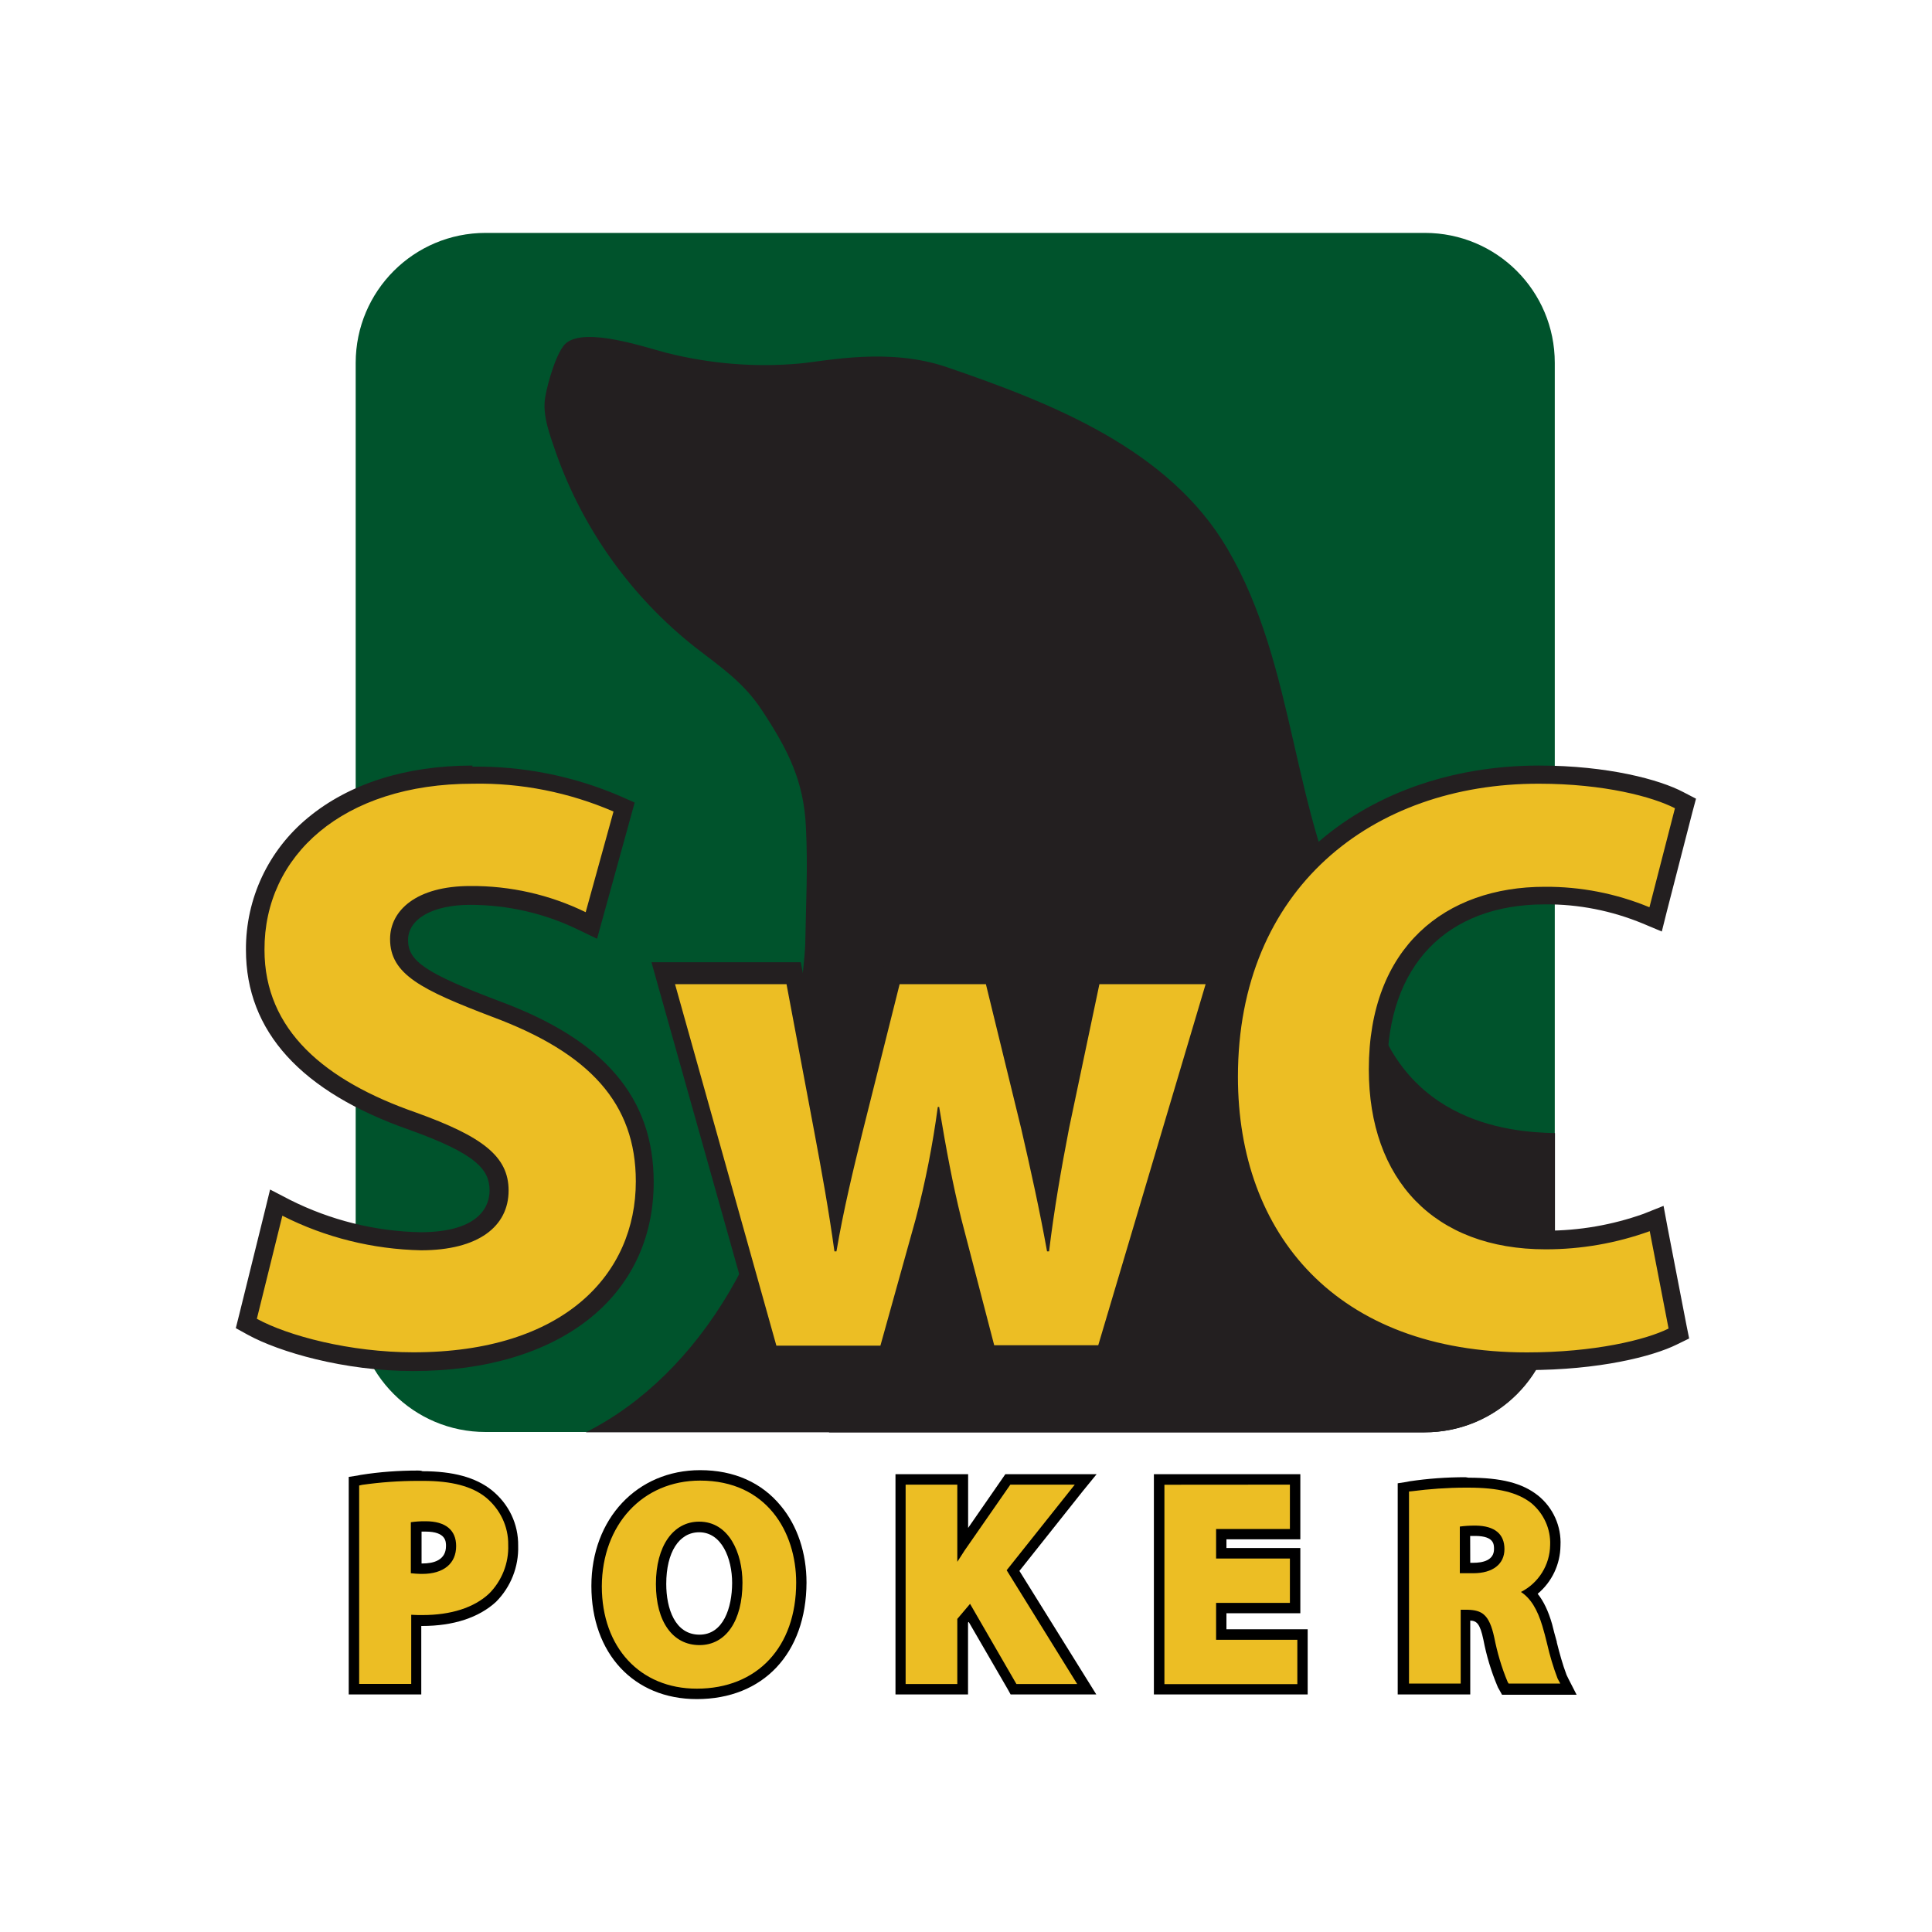
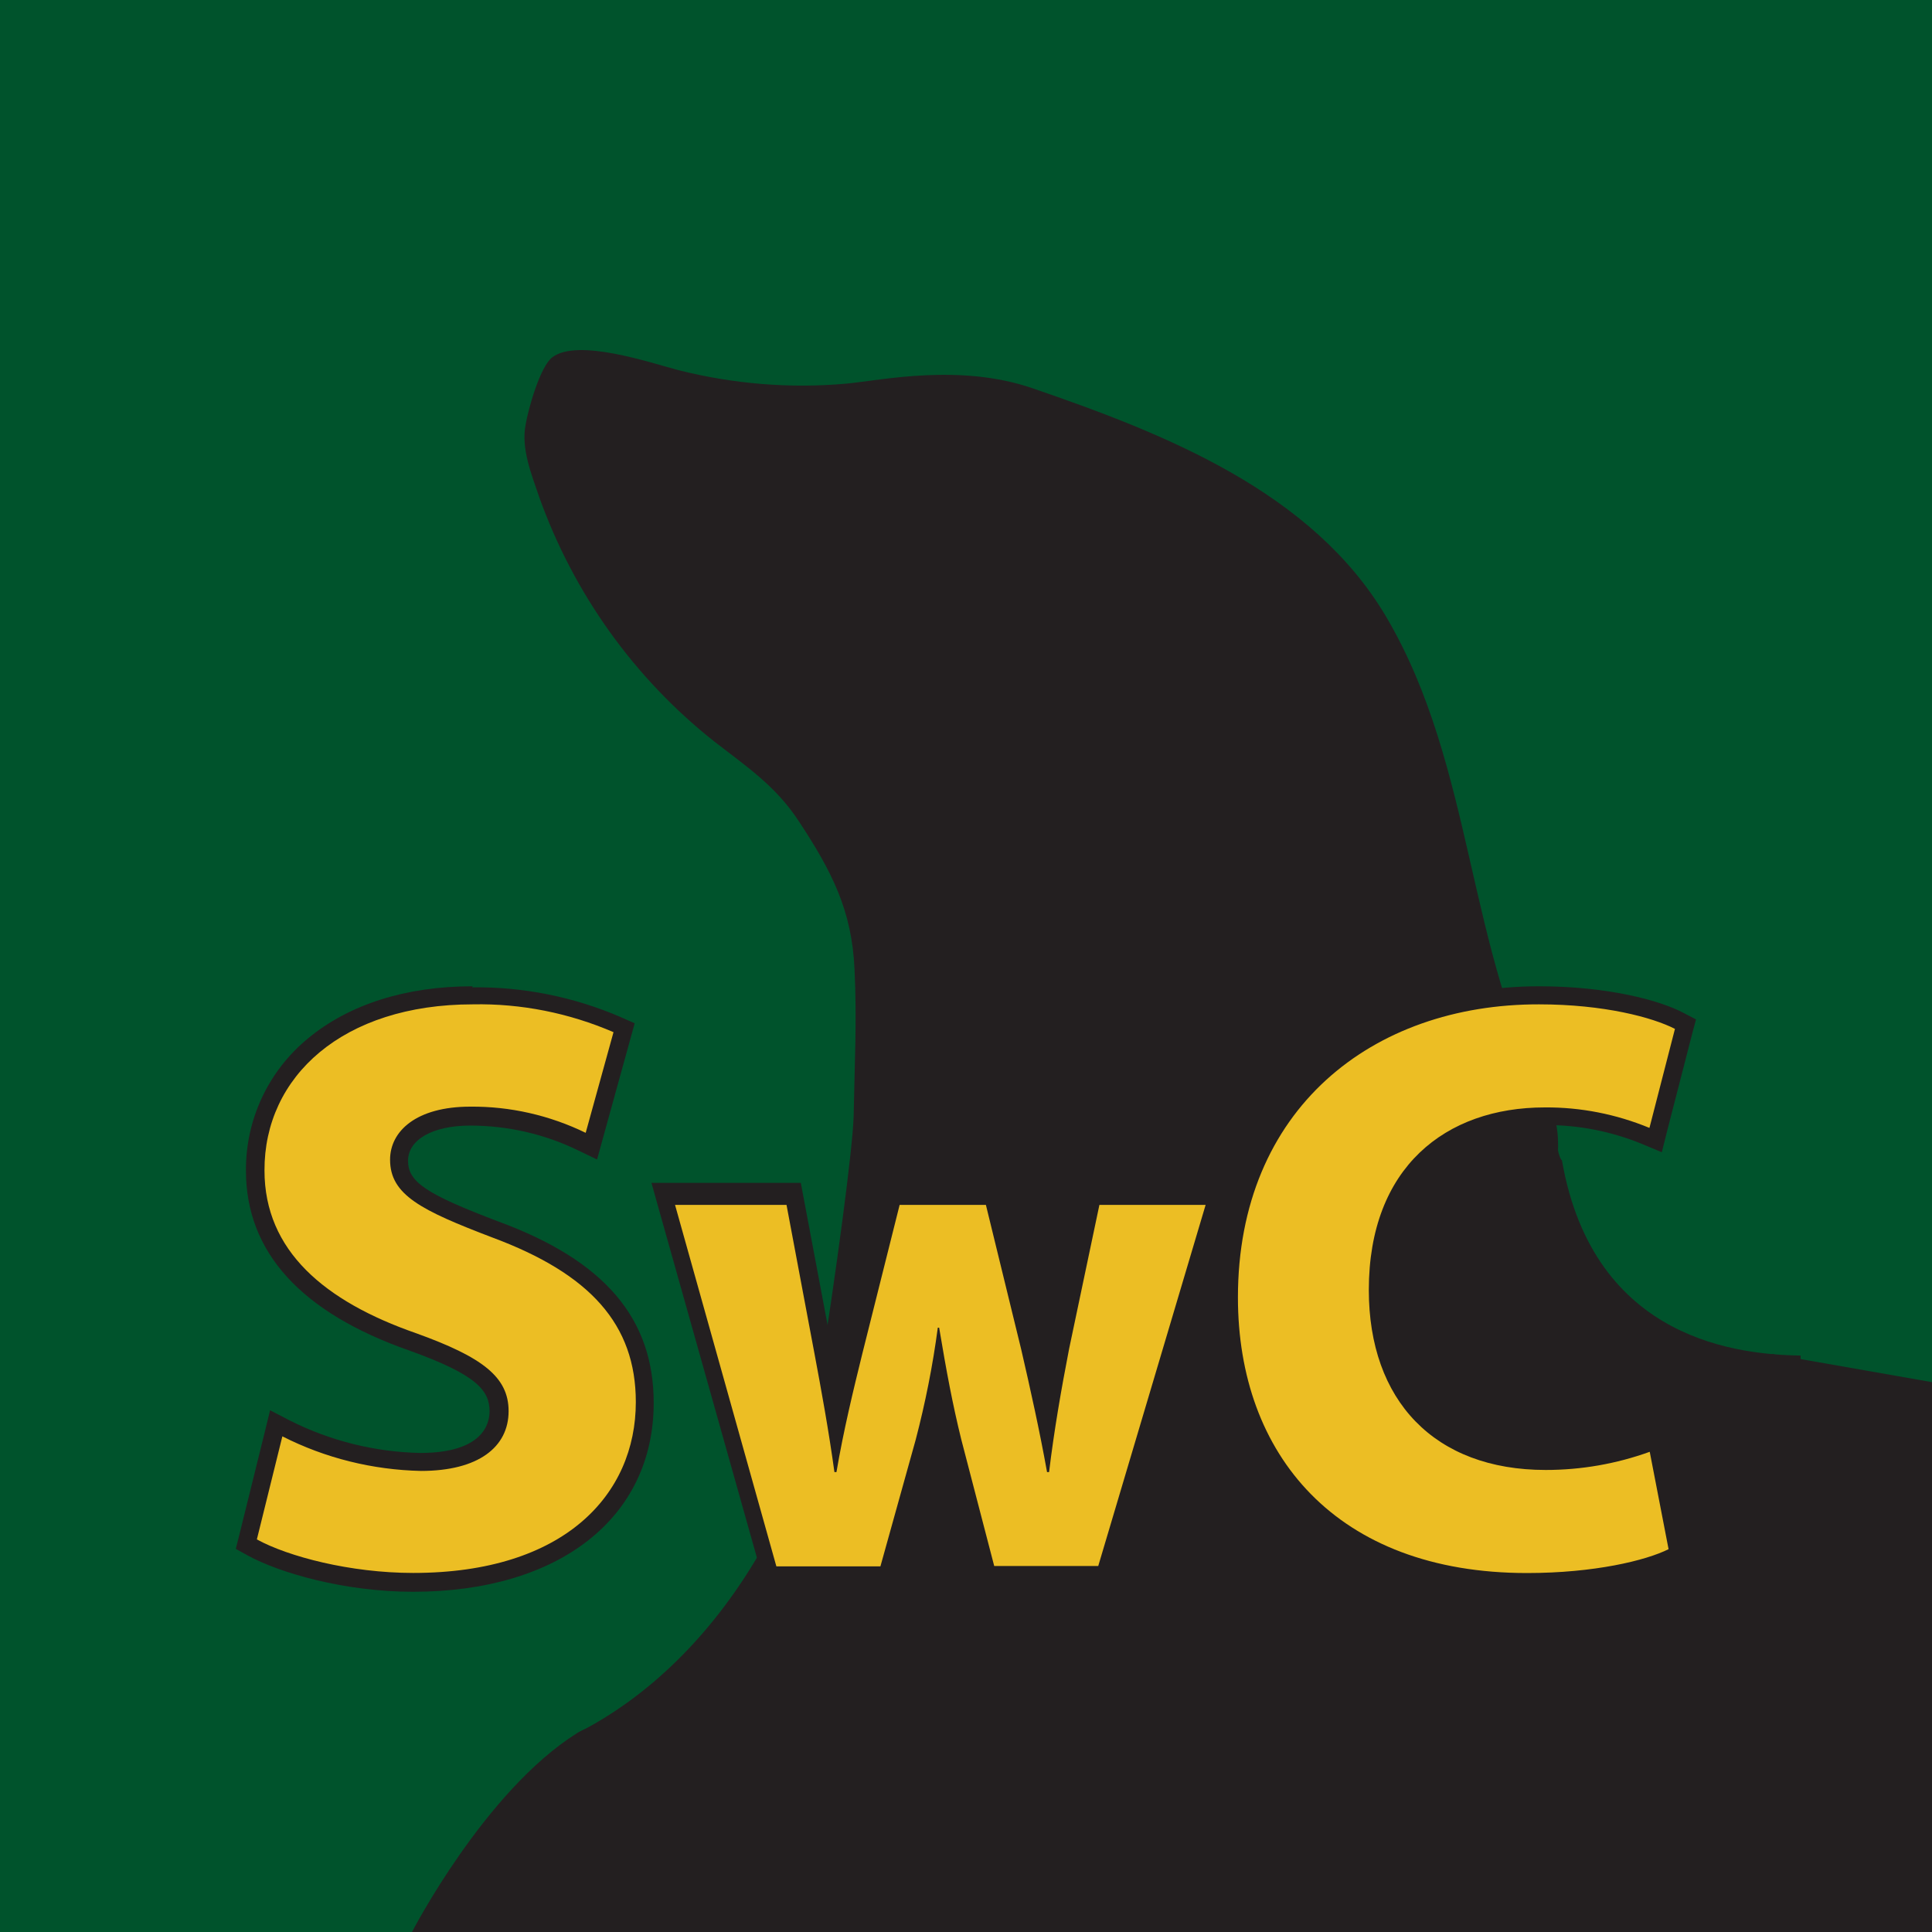
- <svg xmlns="http://www.w3.org/2000/svg" viewBox="0 0 200 200">
-   <path d="M50.27 24.11h97.23c7.44 0 13.45 6.01 13.45 13.45v97.23c0 7.44-6.01 13.45-13.45 13.45H50.27c-7.44 0-13.45-6.01-13.45-13.45V37.56c.01-7.44 6.02-13.45 13.45-13.45z" fill="#00532c" />
-   <path d="M137.91 123.35c-3.93-5.84 5.87-20.47 2.47-26.65-6.81-12.47-6.08-27.59-13.34-39.93-6.05-10.29-18.17-15.05-29.02-18.76-5.98-2.05-12.34-.66-15.22-.38-4.66.42-9.31.03-13.83-1.11-2.26-.59-8.24-2.64-10.32-1.04-1.01.76-1.98 4.27-2.19 5.53-.38 1.95.49 4.07 1.11 5.91A44.62 44.62 0 0 0 71.96 67c2.64 2.05 5 3.61 6.92 6.53 2.68 4.07 4.34 7.3 4.55 12.13.21 4.17 0 7.85-.07 12.02-.07 2.64-1.39 12.61-2.92 22.24l5.66 14.7-.28 13.66h61.61c7.44 0 13.45-6.01 13.45-13.45v-5.53c-2.75-5.11-19.7-1.12-22.97-5.95z" fill="#231f20" />
-   <path d="M141.42 101.29c-.49-.31-.69-4.14-1.08-4.8a45.552 45.552 0 0 1-2.61-5.8c-10.46 12.2-27.9 20.19-47.68 20.19h-7.51c-1.46 17.17-10.11 31.45-21.89 37.39h86.87c7.44 0 13.45-6.01 13.45-13.45V117.3c-4.75-.1-16.94-1.04-19.55-16.01z" fill="#231f20" />
-   <path d="M42.77 140.93c-6.98 0-13.52-1.88-16.64-3.58l-.63-.35 3.09-12.51 1.04.52a31.72 31.72 0 0 0 13.9 3.44c5.18 0 8.13-1.91 8.13-5.25 0-2.99-2.26-4.76-8.97-7.16-10.81-3.75-16.3-9.73-16.3-17.72 0-10.84 9.07-18.14 22.55-18.14 5.14-.07 10.25.94 14.94 2.99l.76.31-3.41 12.23-1.01-.49a26.085 26.085 0 0 0-11.54-2.61c-4.48 0-7.37 1.81-7.37 4.55 0 2.88 2.5 4.34 9.97 7.16 10.53 3.89 15.43 9.59 15.43 17.9.07 5.07-2.12 9.87-5.98 13.17-4.17 3.63-10.39 5.54-17.96 5.54z" fill="#ecbe24" />
-   <path d="M48.95 81.13c5-.1 9.97.9 14.56 2.88l-2.88 10.42a26.768 26.768 0 0 0-11.95-2.71c-5.59 0-8.3 2.54-8.3 5.49 0 3.65 3.23 5.25 10.6 8.06 10.08 3.75 14.84 8.97 14.84 17.03 0 9.56-7.37 17.69-23.04 17.69-6.53 0-12.96-1.7-16.19-3.47l2.64-10.67c4.45 2.26 9.35 3.47 14.35 3.58 5.94 0 9.07-2.47 9.07-6.19 0-3.54-2.71-5.59-9.56-8.06-9.49-3.3-15.71-8.55-15.71-16.85-.04-9.73 8.09-17.2 21.57-17.2m-.03-1.88c-6.92 0-12.79 1.88-17.03 5.39-4.1 3.37-6.46 8.37-6.43 13.69 0 8.44 5.7 14.7 16.92 18.63 6.98 2.5 8.3 4.14 8.3 6.29 0 1.29-.69 4.31-7.19 4.31-4.69-.1-9.28-1.25-13.45-3.34l-2.08-1.08-.56 2.29-2.64 10.67-.35 1.39 1.25.69c3.23 1.77 9.94 3.75 17.1 3.75 15.15 0 24.91-7.68 24.91-19.56 0-8.76-5.11-14.73-16.05-18.76-7.51-2.85-9.38-4.1-9.38-6.29s2.54-3.65 6.43-3.65c3.86 0 7.68.87 11.12 2.54l2.02.97.59-2.15 2.88-10.42.42-1.53-1.49-.66a37.582 37.582 0 0 0-15.32-3.06z" fill="#231f20" />
-   <path d="M102.64 140l-3.61-13.97c-.56-2.26-1.01-4.41-1.49-6.81-.45 2.33-.94 4.52-1.6 6.81L92.08 140h-12.1l-11.15-39.61h13.34l3.06 16.33c.42 2.15.9 4.73 1.36 7.54.59-2.68 1.22-5.25 1.74-7.47l4.07-16.4h10.42l3.82 15.91c.59 2.54 1.18 5.14 1.7 7.75.45-2.78.94-5.42 1.39-7.78l3.3-15.12h13.07l-11.54 38.88h-11.92z" fill="#ecbe24" />
-   <path d="M124.88 101.63l-11.19 37.63h-10.77l-3.41-13.1c-.9-3.65-1.53-7.02-2.29-11.57h-.14a95.3 95.3 0 0 1-2.29 11.61l-3.65 13.1H80.37l-10.49-37.42h11.54l2.88 15.32c.73 3.89 1.49 8.06 2.08 12.34h.21c.73-4.31 1.77-8.58 2.68-12.27l3.86-15.39h8.93l3.65 14.94c.97 4.2 1.91 8.44 2.68 12.72h.21c.52-4.31 1.25-8.51 2.08-12.79l3.13-14.87h11.29m2.49-2.99h-15.36l-.31 2.22-3.13 14.94c-.17.97-.38 2.02-.59 3.09-.24-1.01-.45-2.05-.69-3.06l-3.65-15.05-.35-1.42H91.56l-.35 1.39-3.86 15.39c-.24.94-.45 1.95-.73 2.99-.21-1.04-.38-2.05-.56-2.99l-2.88-15.29-.28-1.49H67.44l.66 2.36 10.53 37.42.38 1.36h13.52l.38-1.11 3.65-13.24c.24-.87.45-1.7.66-2.54.17.8.38 1.63.59 2.47l3.44 13.27.38 1.88h13.31l.42-1.39 11.5-38.71.76-2.47z" fill="#231f20" />
-   <path d="M158.07 140.93c-19.01 0-30.82-11.29-30.82-29.47 0-18.69 12.89-31.27 32.11-31.27 6.92 0 12.13 1.42 14.49 2.64l.66.35-3.09 12.02-1.01-.42a27.687 27.687 0 0 0-10.46-2.05c-10.81 0-17.27 6.74-17.27 17.93 0 11.08 6.5 17.69 17.37 17.69 3.54 0 7.05-.63 10.42-1.81l1.04-.42L173.8 138l-.63.31c-2.39 1.23-7.77 2.62-15.1 2.62z" fill="#ecbe24" />
-   <path d="M159.32 81.13c6.74 0 11.78 1.36 14.07 2.54l-2.64 10.25a27.814 27.814 0 0 0-10.84-2.12c-10.25 0-18.21 6.19-18.21 18.9 0 11.43 6.78 18.63 18.31 18.63 3.68 0 7.3-.63 10.77-1.88l1.95 10.08c-2.36 1.18-7.71 2.47-14.66 2.47-19.74 0-29.92-12.27-29.92-28.53 0-19.5 13.9-30.37 31.17-30.34m0-1.88c-9.14 0-17.44 2.99-23.32 8.34-6.36 5.8-9.73 14.04-9.73 23.84 0 8.79 2.78 16.3 8.1 21.68 5.59 5.7 13.8 8.72 23.7 8.72 7.51 0 13.03-1.42 15.5-2.64l1.29-.63-.28-1.39-1.95-10.08-.42-2.26-2.08.83a30.056 30.056 0 0 1-10.08 1.74c-10.29 0-16.44-6.25-16.44-16.75 0-10.67 6.12-17.03 16.33-17.03 3.47-.03 6.92.66 10.11 1.98l1.98.83.52-2.08 2.64-10.25.38-1.42-1.31-.68c-2.43-1.29-7.82-2.75-14.94-2.75z" fill="#231f20" />
-   <path d="M36.62 174.88v-21.54l.76-.14c1.95-.28 3.89-.42 5.84-.42h.56c3.02 0 5.25.59 6.81 1.81 1.67 1.32 2.57 3.3 2.54 5.39.07 1.98-.73 3.96-2.15 5.42-1.67 1.56-4.17 2.4-7.3 2.4h-.66v7.09h-6.4zm6.43-12.51h.62c1.91 0 2.99-.87 2.99-2.36 0-1.36-.87-2.02-2.64-2.02h-.14c-.28 0-.56 0-.83.03z" fill="#ecbe24" />
-   <path d="M43.26 153.3h.56c2.92 0 5.04.56 6.46 1.7 1.49 1.22 2.36 3.02 2.33 4.93.07 1.88-.66 3.72-1.98 5.04-1.56 1.46-3.96 2.22-6.88 2.22-.45 0-.83 0-1.18-.03v7.16h-5.39v-20.54l.31-.07c1.91-.27 3.82-.41 5.77-.41m-.73 9.56c.35.03.69.07 1.01.07h.17c2.22 0 3.51-1.08 3.51-2.88 0-1.67-1.11-2.57-3.16-2.57h-.14c-.45 0-.94.03-1.39.1zm.73-10.63c-1.98 0-3.96.14-5.91.45l-.35.07-.9.14V175.41h7.51v-7.09h.1c3.23 0 5.87-.87 7.64-2.5a7.875 7.875 0 0 0 2.29-5.8c.03-2.26-.97-4.34-2.75-5.77-1.67-1.32-4-1.95-7.16-1.95-.13-.07-.3-.07-.47-.07zm.34 6.32h.45c2.12 0 2.12 1.04 2.12 1.49 0 1.49-1.32 1.81-2.43 1.81h-.1v-3.3z" />
-   <path d="M72.17 175.34c-6.22 0-10.39-4.48-10.39-11.15 0-6.64 4.52-11.47 10.7-11.47 7.23 0 10.49 5.56 10.49 11.08-.03 7.02-4.27 11.54-10.8 11.54zm.2-17.27c-2.4 0-3.93 2.33-3.93 5.91s1.53 5.8 3.96 5.8c2.4 0 3.93-2.26 3.93-5.91-.03-2.82-1.24-5.8-3.96-5.8z" fill="#ecbe24" />
-   <path d="M72.48 153.27c6.88 0 9.94 5.32 9.94 10.56 0 6.67-4.03 10.98-10.29 10.98-5.87 0-9.83-4.27-9.83-10.6.03-6.35 4.2-10.94 10.18-10.94m-.07 17.03c2.75 0 4.45-2.54 4.45-6.46 0-3.06-1.39-6.32-4.48-6.32-2.71 0-4.48 2.54-4.48 6.46s1.76 6.32 4.51 6.32m.07-18.11c-6.53 0-11.26 5.04-11.26 11.99 0 6.98 4.38 11.71 10.91 11.71 6.88 0 11.33-4.73 11.36-12.06 0-3.06-.94-5.87-2.64-7.92-1.98-2.43-4.86-3.72-8.37-3.72zm-.07 17.03c-2.54 0-3.44-2.71-3.44-5.25 0-3.27 1.32-5.35 3.41-5.35 2.33 0 3.41 2.71 3.41 5.25-.01 2.57-.91 5.35-3.38 5.35z" />
-   <path d="M104.93 174.88l-4.58-7.92-.7.83v7.09h-6.43v-21.75h6.43v6.74l4.69-6.74h8.03l-7.51 9.45 7.65 12.3z" fill="#ecbe24" />
-   <path d="M111.26 153.69l-7.05 8.86 7.3 11.78h-6.29l-4.8-8.3-1.32 1.56v6.74h-5.35v-20.64h5.35v7.99l.76-1.18 4.73-6.81zm2.26-1.08H104.07l-.31.45-3.54 5.11V152.61H92.7V175.41h7.51v-7.44l.07-.07 4.03 6.95.31.56h8.87l-1.04-1.67-6.92-11.12 6.57-8.27z" />
-   <path d="M119.98 174.88v-21.75h14.07v5.7h-7.64v1.98h7.64v5.66h-7.64v2.75h8.41v5.66z" fill="#ecbe24" />
-   <path d="M133.53 153.69v4.59h-7.64v3.06h7.64v4.59h-7.64v3.82h8.41v4.59h-13.76V153.7zm1.08-1.08h-15.16V175.41h15.92v-6.75h-8.41V167h7.65v-6.75h-7.65v-.9h7.65v-5.67z" />
-   <path d="M155.77 174.88l-.24-.45c-.66-1.56-1.15-3.16-1.46-4.8-.49-2.26-1.11-2.36-2.26-2.4h-.14v7.64h-6.43v-20.85l.76-.14c1.91-.28 3.82-.42 5.73-.42h.28c3.23 0 5.35.52 6.85 1.74a5.837 5.837 0 0 1 2.12 4.8c0 1.98-1.01 3.79-2.64 4.9.76.73 1.36 1.84 1.77 3.34l.49 1.84c.28 1.22.63 2.4 1.04 3.51l.63 1.25h-6.5zm-3.23-12.54c.8 0 2.68-.21 2.68-1.98 0-.8-.24-1.84-2.43-1.88h-.14c-.35 0-.66 0-1.01.03v3.82h.9z" fill="#ecbe24" />
-   <path d="M151.71 154h.28c3.09 0 5.11.49 6.53 1.6 1.29 1.08 2.02 2.68 1.95 4.34a5.526 5.526 0 0 1-3.02 4.86c1.01.66 1.7 1.81 2.22 3.54.17.59.35 1.22.49 1.84.28 1.22.63 2.4 1.08 3.58l.28.52h-5.35l-.1-.17c-.63-1.49-1.08-3.06-1.39-4.62-.52-2.4-1.29-2.81-2.78-2.85h-.69v7.64h-5.35V154.4l.31-.03c1.78-.23 3.66-.37 5.54-.37m-.59 8.86h1.39c2.02 0 3.23-.94 3.23-2.5s-1.01-2.4-2.95-2.43h-.14c-.52 0-1.04.03-1.53.1zm.59-9.94c-1.95 0-3.89.14-5.77.42l-.35.07-.9.14v21.86h7.51v-7.65c.66.03 1.01.31 1.36 1.98.31 1.63.8 3.27 1.46 4.83l.03.07.03.07.1.17.31.56h7.72l-.8-1.56-.24-.49c-.42-1.11-.73-2.26-1.01-3.37v-.06c-.17-.59-.35-1.25-.49-1.84-.38-1.32-.87-2.36-1.49-3.13a6.588 6.588 0 0 0 2.36-4.97 6.25 6.25 0 0 0-2.33-5.21c-1.63-1.29-3.82-1.84-7.19-1.84zm.48 6.08H152.78c1.88.03 1.88.87 1.88 1.36 0 1.18-1.18 1.42-2.15 1.42h-.31z" />
+ <svg xmlns="http://www.w3.org/2000/svg" enable-background="new 0 0 200 200" viewBox="0 0 200 200">
+   <path d="m9.96-13.51h177.84c13.6 0 24.6 11 24.6 24.6v177.84c0 13.6-11 24.6-24.6 24.6h-177.84c-13.6 0-24.6-11-24.6-24.6v-177.85c0-13.6 10.99-24.59 24.6-24.59z" fill="#00532c" />
+   <g fill="#231f20">
+     <path d="m157.25 147.97c-4.96-7.37 7.42-25.85 3.12-33.66-8.6-15.75-7.68-34.84-16.85-50.42-7.64-12.99-22.95-19-36.64-23.7-7.55-2.59-15.58-.83-19.22-.48-5.88.53-11.76.04-17.46-1.4-2.85-.75-10.4-3.33-13.03-1.32-1.27.97-2.5 5.4-2.76 6.98-.48 2.46.61 5.13 1.4 7.46 3.55 9.96 9.83 18.78 18.17 25.36 3.33 2.59 6.32 4.56 8.73 8.25 3.38 5.13 5.49 9.21 5.75 15.31.26 5.27 0 9.92-.09 15.18-.09 3.33-1.76 15.93-3.69 28.08l7.15 18.56-.35 17.24h77.8c9.39 0 16.98-7.59 16.98-16.98v-6.98c-3.47-6.42-24.88-1.38-29.01-7.48z" />
+     <path d="m161.69 120.11c-.61-.39-.88-5.22-1.36-6.06-1.27-2.37-2.37-4.83-3.29-7.33-13.21 15.4-35.24 25.49-60.2 25.49-.75 0-8.78 0-9.48 0-1.84 21.68-12.77 39.71-27.64 47.22h109.7c9.39 0 16.98-7.59 16.98-16.98v-22.12c-6.02-.12-21.42-1.31-24.71-20.22z" />
+     <path d="m59.71 179.43c-9.54 6-17.06 20.57-17.06 20.57h157.35v-56.92l-16.52-2.9-77.69 33.28c-.01 0-39.98 2.14-46.08 5.97z" />
+   </g>
+   <path d="m42.77 163.78c-6.98 0-13.52-1.88-16.64-3.58l-.63-.35 3.09-12.51 1.04.52c4.31 2.19 9.07 3.37 13.9 3.44 5.18 0 8.13-1.91 8.13-5.25 0-2.99-2.26-4.76-8.97-7.16-10.81-3.75-16.3-9.73-16.3-17.72 0-10.84 9.07-18.14 22.55-18.14 5.14-.07 10.25.94 14.94 2.99l.76.31-3.41 12.23-1.01-.49c-3.61-1.74-7.54-2.64-11.54-2.61-4.48 0-7.37 1.81-7.37 4.55 0 2.88 2.5 4.34 9.97 7.16 10.53 3.89 15.43 9.59 15.43 17.9.07 5.07-2.12 9.87-5.98 13.17-4.17 3.63-10.39 5.54-17.96 5.54z" fill="#ecbe24" />
+   <path d="m102.64 162.84-3.61-13.97c-.56-2.26-1.01-4.41-1.49-6.81-.45 2.33-.94 4.52-1.6 6.81l-3.86 13.97h-12.1l-11.15-39.61h13.34l3.06 16.33c.42 2.15.9 4.73 1.36 7.54.59-2.68 1.22-5.25 1.74-7.47l4.07-16.4h10.42l3.82 15.91c.59 2.54 1.18 5.14 1.7 7.75.45-2.78.94-5.42 1.39-7.78l3.3-15.12h13.07l-11.54 38.88h-11.92z" fill="#ecbe24" />
+   <path d="m158.07 163.78c-19.01 0-30.82-11.29-30.82-29.47 0-18.69 12.89-31.27 32.11-31.27 6.92 0 12.13 1.42 14.49 2.64l.66.35-3.09 12.02-1.01-.42c-3.34-1.36-6.88-2.05-10.46-2.05-10.81 0-17.27 6.74-17.27 17.93 0 11.08 6.5 17.69 17.37 17.69 3.54 0 7.05-.63 10.42-1.81l1.04-.42 2.29 11.88-.63.31c-2.39 1.23-7.77 2.62-15.1 2.62z" fill="#ecbe24" />
+   <path d="m48.95 103.97c5-.1 9.97.9 14.56 2.88l-2.88 10.42c-3.72-1.81-7.82-2.75-11.95-2.71-5.59 0-8.3 2.54-8.3 5.49 0 3.65 3.23 5.25 10.6 8.06 10.08 3.75 14.84 8.97 14.84 17.03 0 9.56-7.37 17.69-23.04 17.69-6.53 0-12.96-1.7-16.19-3.47l2.64-10.67c4.45 2.26 9.35 3.47 14.35 3.58 5.94 0 9.07-2.47 9.07-6.19 0-3.54-2.71-5.59-9.56-8.06-9.49-3.3-15.71-8.55-15.71-16.85-.04-9.72 8.09-17.2 21.57-17.2m-.03-1.87c-6.92 0-12.79 1.88-17.03 5.39-4.1 3.37-6.46 8.37-6.43 13.69 0 8.44 5.7 14.7 16.92 18.63 6.98 2.5 8.3 4.14 8.3 6.29 0 1.29-.69 4.31-7.19 4.31-4.69-.1-9.28-1.25-13.45-3.34l-2.08-1.08-.56 2.29-2.64 10.67-.35 1.39 1.25.69c3.23 1.77 9.94 3.75 17.1 3.75 15.15 0 24.91-7.68 24.91-19.56 0-8.76-5.11-14.73-16.05-18.76-7.51-2.85-9.38-4.1-9.38-6.29s2.54-3.65 6.43-3.65c3.86 0 7.68.87 11.12 2.54l2.02.97.59-2.15 2.88-10.42.42-1.53-1.49-.66c-4.83-2.08-10.08-3.13-15.32-3.06z" fill="#231f20" />
+   <path d="m124.88 124.48-11.19 37.63h-10.77l-3.41-13.1c-.9-3.65-1.53-7.02-2.29-11.57h-.14c-.52 3.93-1.29 7.78-2.29 11.61l-3.65 13.1h-10.77l-10.49-37.42h11.54l2.88 15.32c.73 3.89 1.49 8.06 2.08 12.34h.21c.73-4.31 1.77-8.58 2.68-12.27l3.86-15.39h8.93l3.65 14.94c.97 4.2 1.91 8.44 2.68 12.72h.21c.52-4.31 1.25-8.51 2.08-12.79l3.13-14.87h11.29m2.49-3h-15.36l-.31 2.22-3.13 14.94c-.17.97-.38 2.02-.59 3.09-.24-1.01-.45-2.05-.69-3.06l-3.65-15.05-.35-1.42h-11.95l-.35 1.39-3.86 15.39c-.24.94-.45 1.95-.73 2.99-.21-1.04-.38-2.05-.56-2.99l-2.88-15.29-.28-1.49h-15.46l.66 2.36 10.53 37.42.38 1.36h13.52l.38-1.11 3.65-13.24c.24-.87.45-1.7.66-2.54.17.8.38 1.63.59 2.47l3.44 13.27.38 1.88h13.31l.42-1.39 11.5-38.71.76-2.47z" fill="#231f20" />
+   <path d="m159.32 103.97c6.74 0 11.78 1.36 14.07 2.54l-2.64 10.25c-3.44-1.42-7.12-2.15-10.84-2.12-10.25 0-18.21 6.19-18.21 18.9 0 11.43 6.78 18.63 18.31 18.63 3.68 0 7.3-.63 10.77-1.88l1.95 10.08c-2.36 1.18-7.71 2.47-14.66 2.47-19.74 0-29.92-12.27-29.92-28.53 0-19.49 13.9-30.37 31.17-30.34m0-1.87c-9.14 0-17.44 2.99-23.32 8.34-6.36 5.8-9.73 14.04-9.73 23.84 0 8.79 2.78 16.3 8.1 21.68 5.59 5.7 13.8 8.72 23.7 8.72 7.51 0 13.03-1.42 15.5-2.64l1.29-.63-.28-1.39-1.95-10.08-.42-2.26-2.08.83c-3.23 1.15-6.64 1.74-10.08 1.74-10.29 0-16.44-6.25-16.44-16.75 0-10.67 6.12-17.03 16.33-17.03 3.47-.03 6.92.66 10.11 1.98l1.98.83.52-2.08 2.64-10.25.38-1.42-1.32-.69c-2.42-1.28-7.81-2.74-14.93-2.74z" fill="#231f20" />
</svg>
